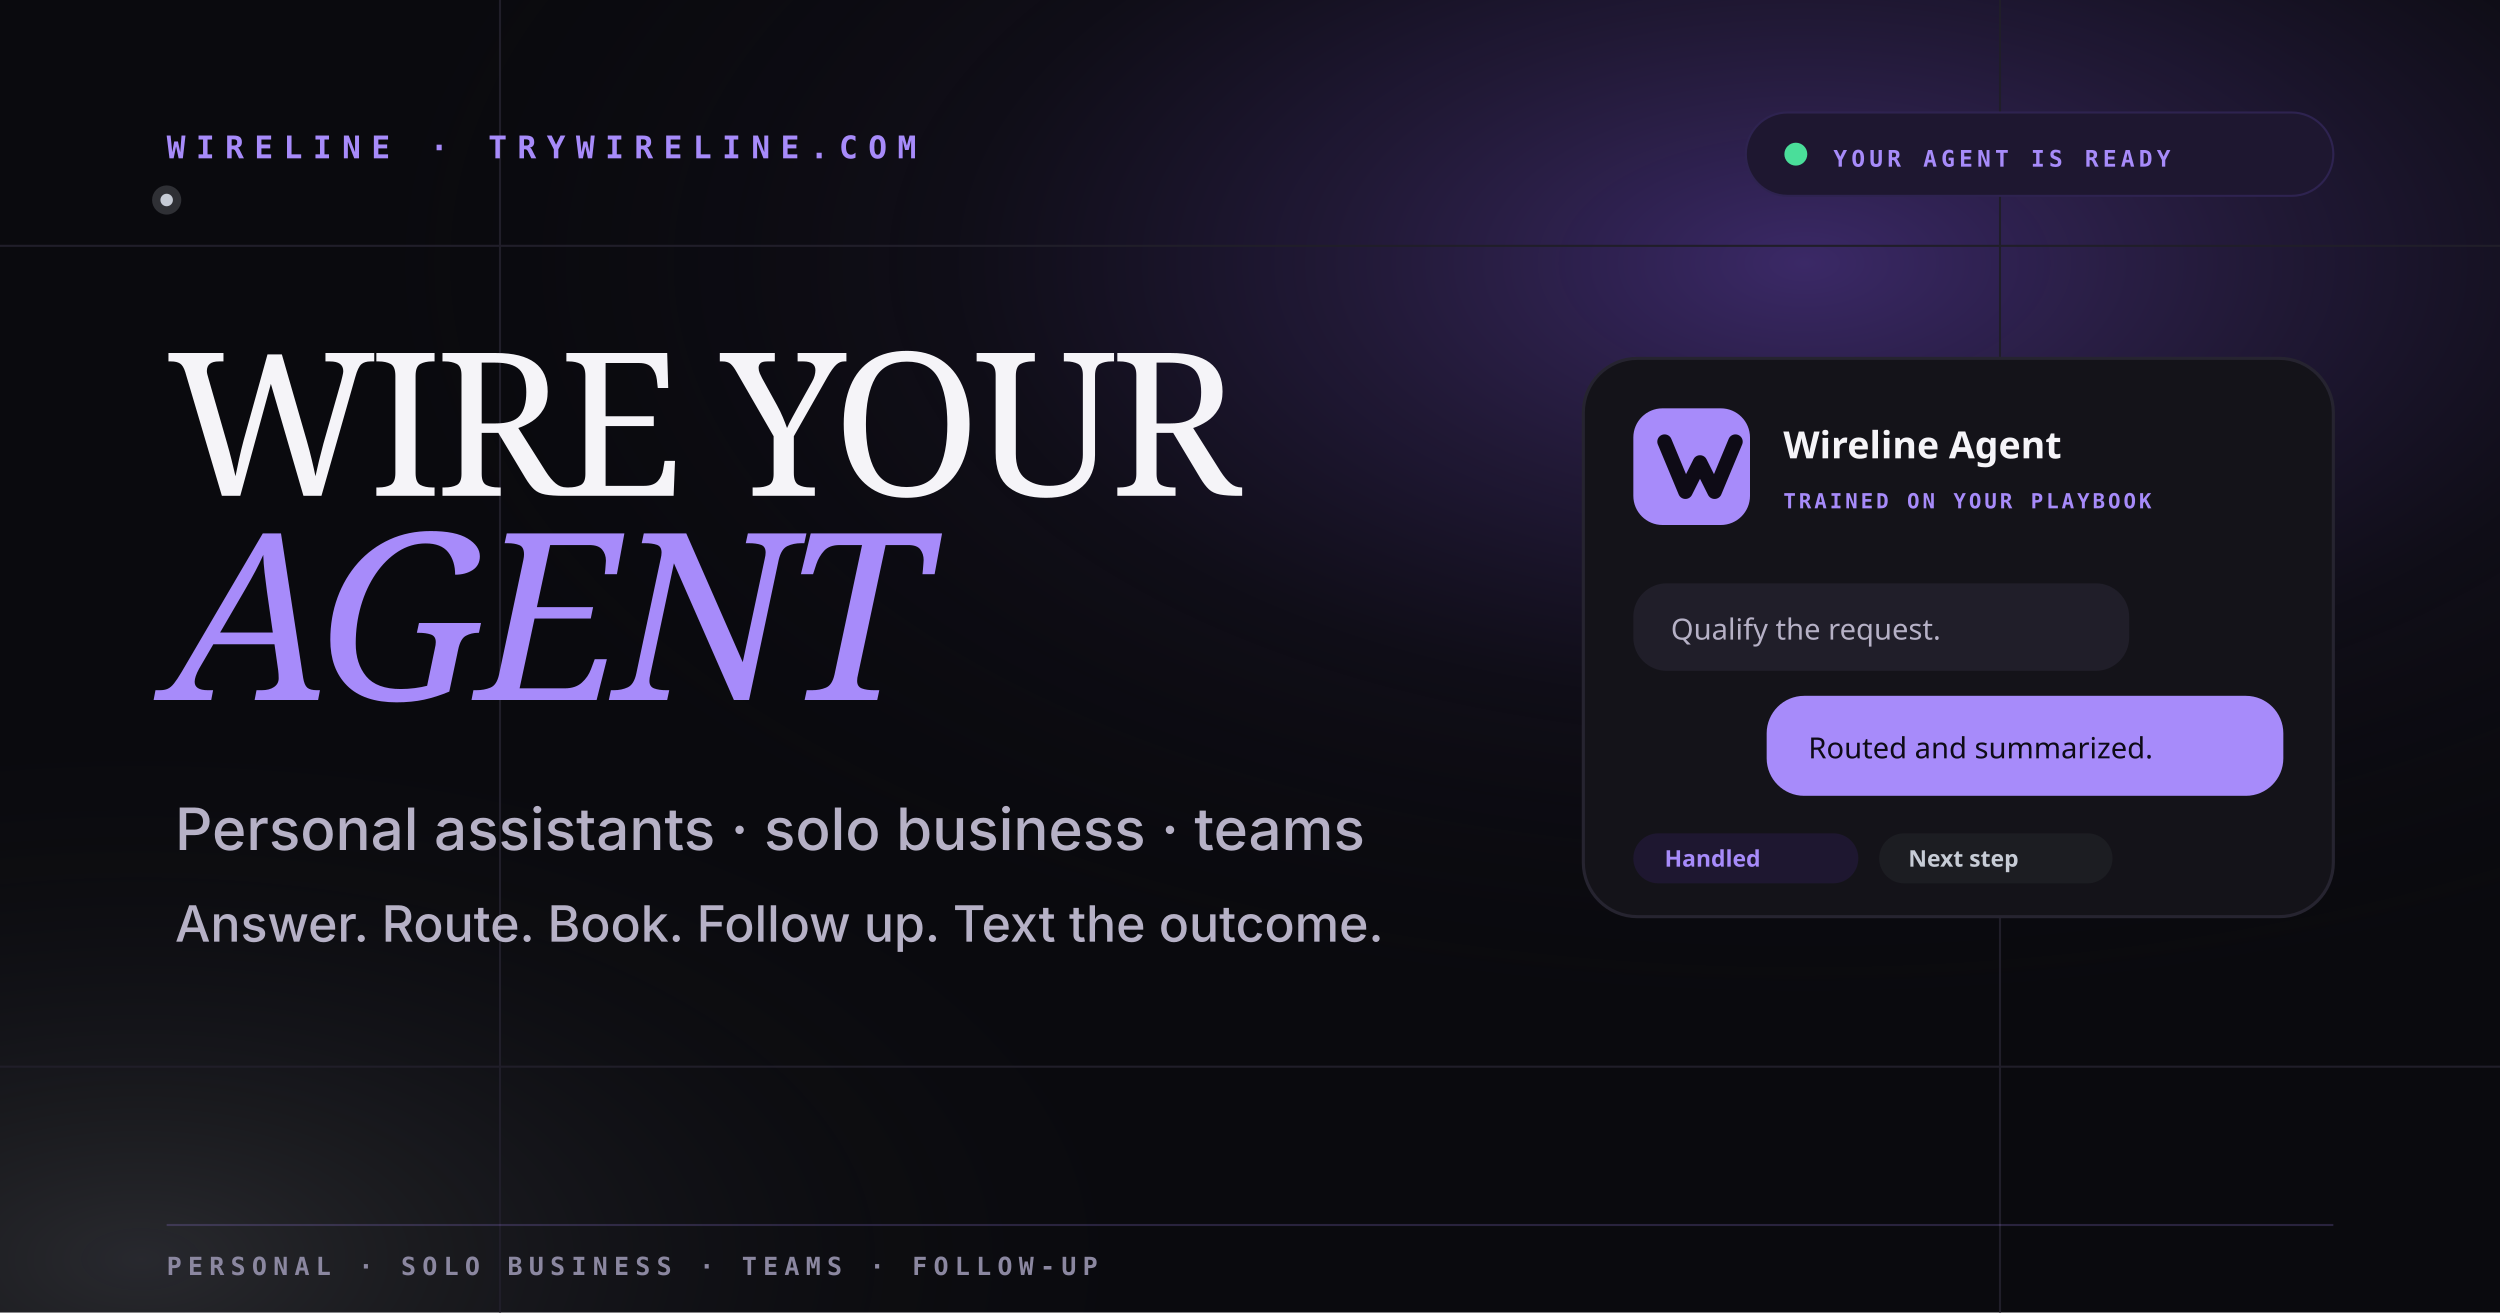
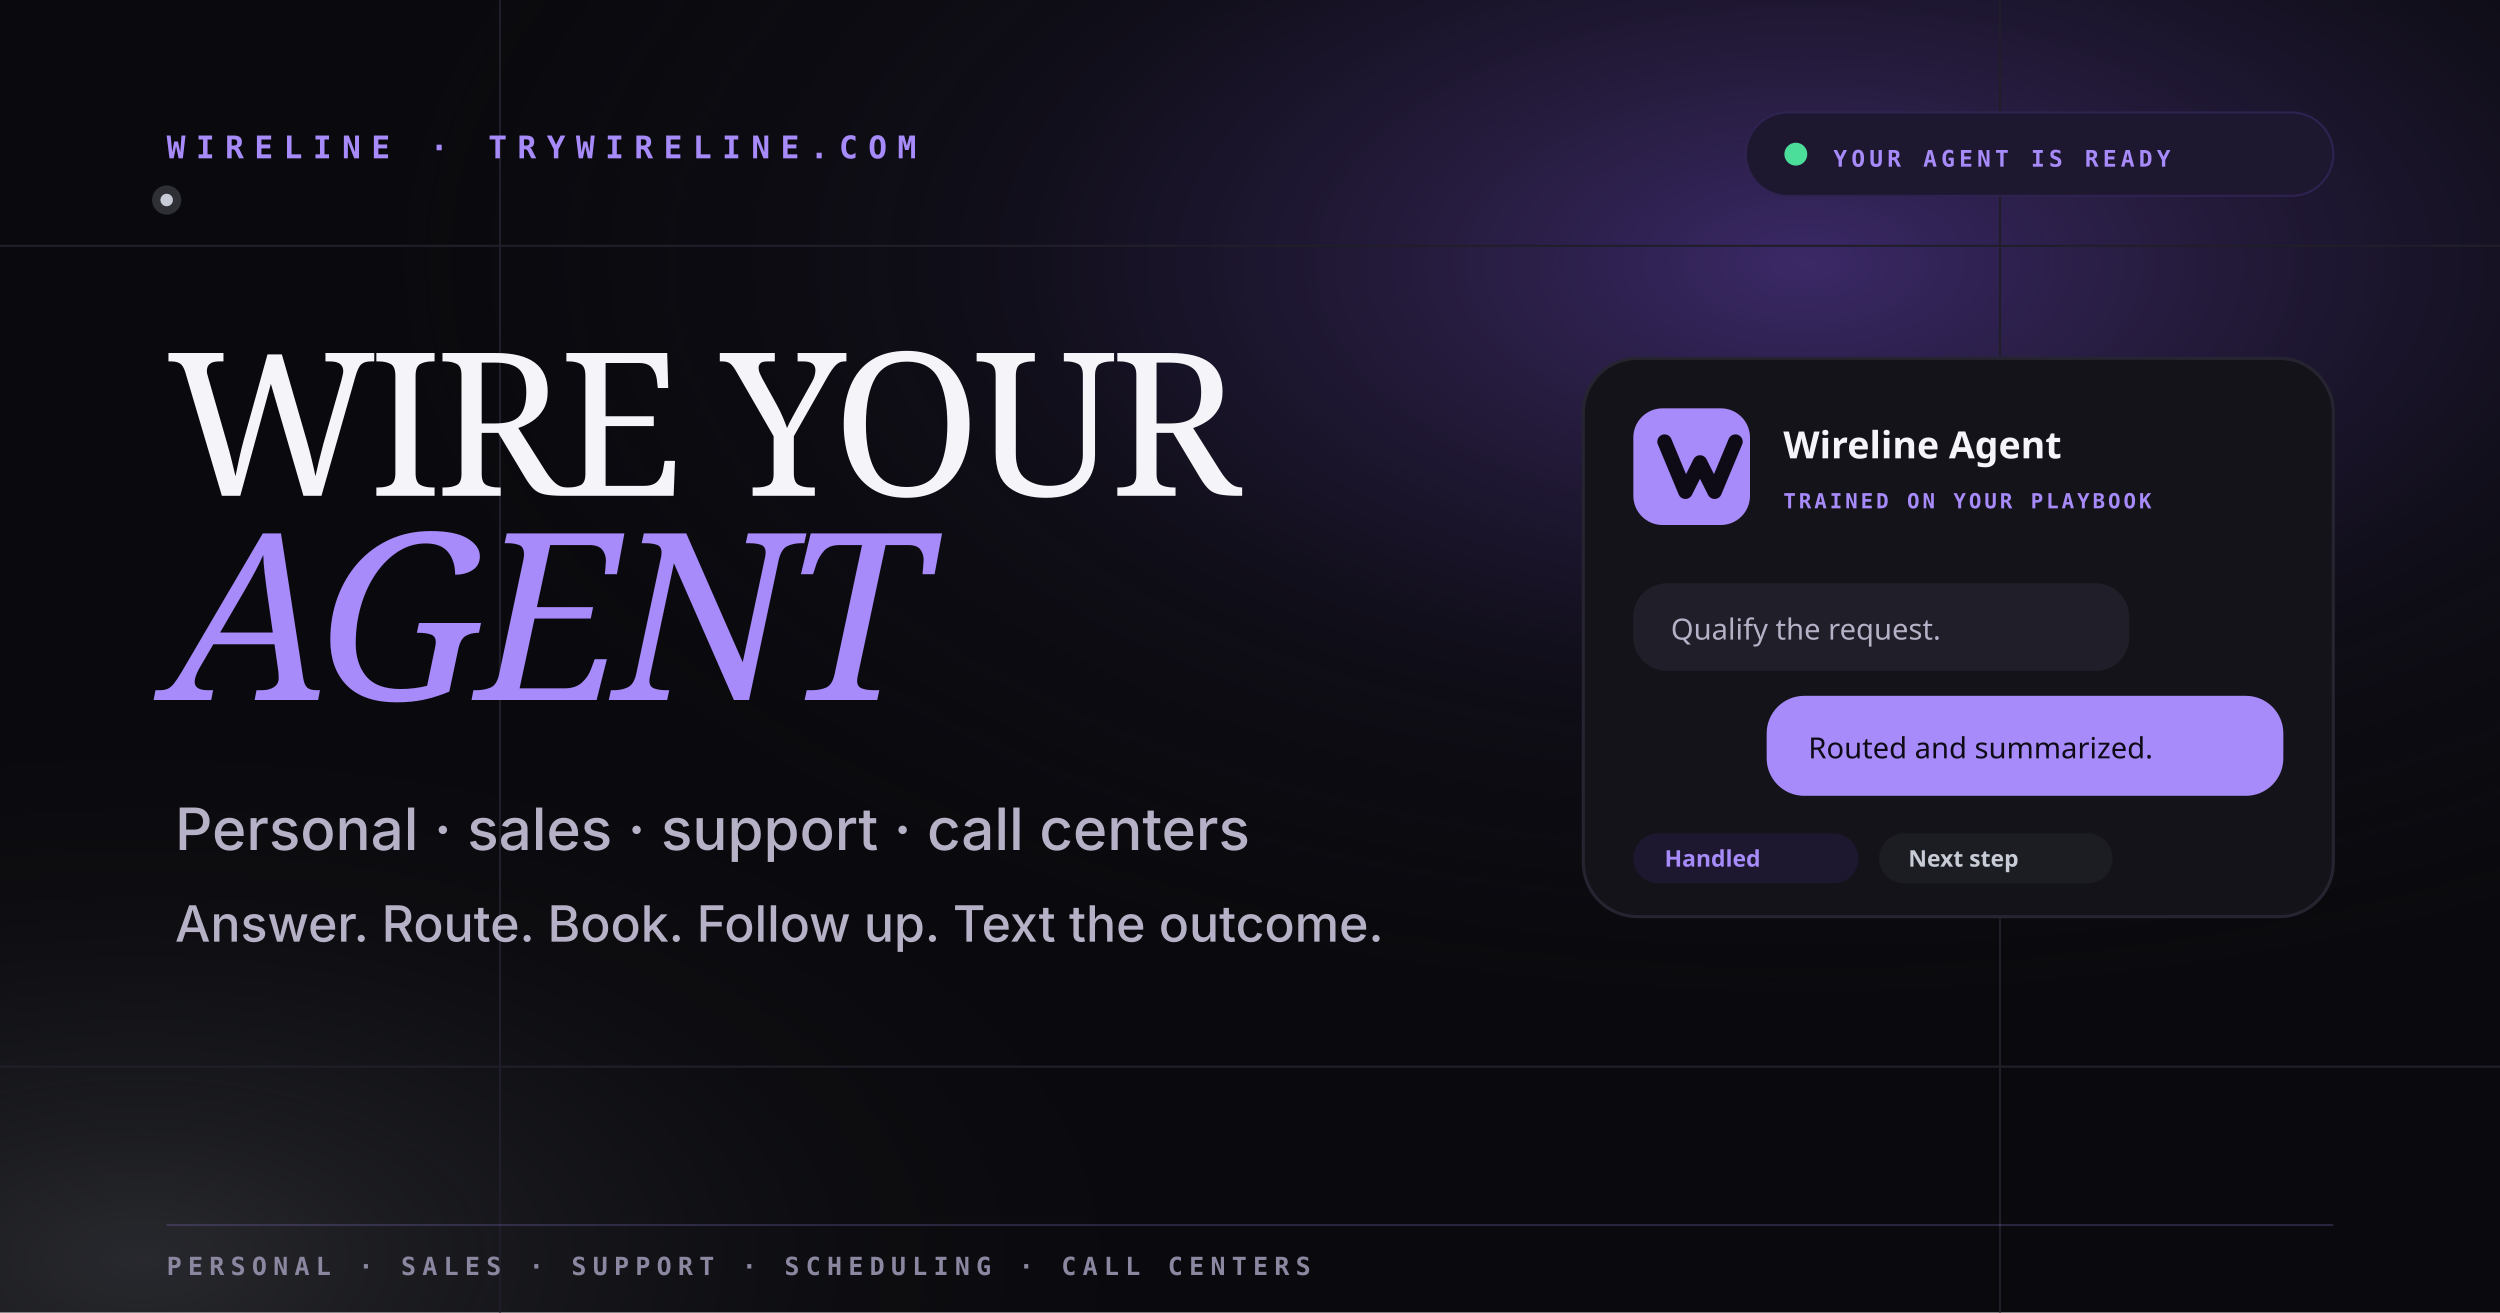
<svg xmlns="http://www.w3.org/2000/svg" viewBox="0 0 1200 630" width="1200" height="630">
  <defs>
    <linearGradient id="wireRule" x1="0" y1="0" x2="1" y2="0">
      <stop offset="0%" stop-color="#A78BFA" stop-opacity="0.95" />
      <stop offset="45%" stop-color="#C7CCD6" stop-opacity="0.6" />
      <stop offset="100%" stop-color="#C7CCD6" stop-opacity="0" />
    </linearGradient>
    <radialGradient id="softGlow" cx="72%" cy="20%" r="58%">
      <stop offset="0%" stop-color="#8B5CF6" stop-opacity="0.38" />
      <stop offset="58%" stop-color="#1E1730" stop-opacity="0.28" />
      <stop offset="100%" stop-color="#0A0A0E" stop-opacity="0" />
    </radialGradient>
    <radialGradient id="silverGlow" cx="6%" cy="96%" r="42%">
      <stop offset="0%" stop-color="#C7CCD6" stop-opacity="0.16" />
      <stop offset="100%" stop-color="#0A0A0E" stop-opacity="0" />
    </radialGradient>
  </defs>
  <rect width="1200" height="630" fill="#0A0A0E" />
  <rect width="1200" height="630" fill="url(#softGlow)" />
  <rect width="1200" height="630" fill="url(#silverGlow)" />
  <g stroke="#201E29" stroke-width="1">
    <line x1="0" y1="118" x2="1200" y2="118" />
    <line x1="0" y1="512" x2="1200" y2="512" />
    <line x1="240" y1="0" x2="240" y2="630" />
    <line x1="960" y1="0" x2="960" y2="630" />
  </g>
  <text x="80" y="76" font-family="Space Mono, ui-monospace, SFMono-Regular, Menlo, monospace" font-size="15" font-weight="700" letter-spacing="5" fill="#A78BFA">
    WIRELINE · TRYWIRELINE.COM
  </text>
  <line x1="80" y1="96" x2="430" y2="96" stroke="url(#wireRule)" stroke-width="1.25" />
  <circle cx="80" cy="96" r="3" fill="#C7CCD6" />
  <circle cx="80" cy="96" r="7" fill="#C7CCD6" fill-opacity="0.2" />
  <g transform="translate(838, 54)">
    <rect width="282" height="40" rx="20" ry="20" fill="#1E1730" stroke="#2E2350" stroke-width="1" />
    <circle cx="24" cy="20" r="5.5" fill="#4ADE9A" />
    <text x="42" y="26" font-family="Space Mono, ui-monospace, monospace" font-size="11" font-weight="700" letter-spacing="2" fill="#A78BFA">
      YOUR AGENT IS READY
    </text>
  </g>
  <text x="80" y="238" font-family="Instrument Serif, Georgia, ui-serif, serif" font-size="96" font-weight="400" letter-spacing="-3.5" fill="#F5F4F8">
    WIRE YOUR
  </text>
  <text x="80" y="336" font-family="Instrument Serif, Georgia, ui-serif, serif" font-size="112" font-style="italic" font-weight="400" letter-spacing="-4" fill="#A78BFA">
    AGENT
  </text>
  <text x="84" y="408" font-family="DM Sans, system-ui, -apple-system, Segoe UI, sans-serif" font-size="28" font-weight="500" fill="#B6B1C6">
-     Personal assistants · solo business · teams
+     Personal · sales · support · call centers
  </text>
  <text x="84" y="452" font-family="DM Sans, system-ui, -apple-system, Segoe UI, sans-serif" font-size="24" font-weight="500" fill="#B6B1C6">
    Answer. Route. Book. Follow up. Text the outcome.
  </text>
  <g transform="translate(760, 172)">
    <rect width="360" height="268" rx="26" ry="26" fill="#141319" stroke="#262430" stroke-width="1.5" />
    <rect x="24" y="24" width="56" height="56" rx="14" fill="#A78BFA" />
    <path d="M39 40 L49 64 L56 50 L63 64 L73 40" fill="none" stroke="#0E0B16" stroke-width="7" stroke-linecap="round" stroke-linejoin="round" />
    <text x="96" y="48" font-family="DM Sans, system-ui, sans-serif" font-size="18" font-weight="700" fill="#F5F4F8">
      Wireline Agent
    </text>
    <text x="96" y="72" font-family="Space Mono, ui-monospace, monospace" font-size="10" font-weight="700" letter-spacing="1.4" fill="#A78BFA">
      TRAINED ON YOUR PLAYBOOK
    </text>
    <rect x="24" y="108" width="238" height="42" rx="16" fill="#201E29" />
    <text x="42" y="135" font-family="DM Sans, system-ui, sans-serif" font-size="14" fill="#B6B1C6">
      Qualify the request.
    </text>
    <rect x="88" y="162" width="248" height="48" rx="18" fill="#A78BFA" />
    <text x="108" y="192" font-family="DM Sans, system-ui, sans-serif" font-size="14" fill="#0E0B16">
      Routed and summarized.
    </text>
    <g transform="translate(24, 228)">
      <rect width="108" height="24" rx="12" fill="#1E1730" />
      <text x="15" y="16" font-family="DM Sans, system-ui, sans-serif" font-size="11" font-weight="700" fill="#A78BFA">Handled</text>
      <rect x="118" width="112" height="24" rx="12" fill="#1C1D22" />
      <text x="132" y="16" font-family="DM Sans, system-ui, sans-serif" font-size="11" font-weight="700" fill="#C7CCD6">Next step</text>
    </g>
  </g>
  <line x1="80" y1="588" x2="1120" y2="588" stroke="#A78BFA" stroke-opacity="0.2" stroke-width="1" />
  <text x="80" y="612" font-family="Space Mono, ui-monospace, monospace" font-size="12" font-weight="700" letter-spacing="3" fill="#8B87A0">
-     PERSONAL · SOLO BUSINESS · TEAMS · FOLLOW-UP
+     PERSONAL · SALES · SUPPORT · SCHEDULING · CALL CENTERS
  </text>
</svg>
